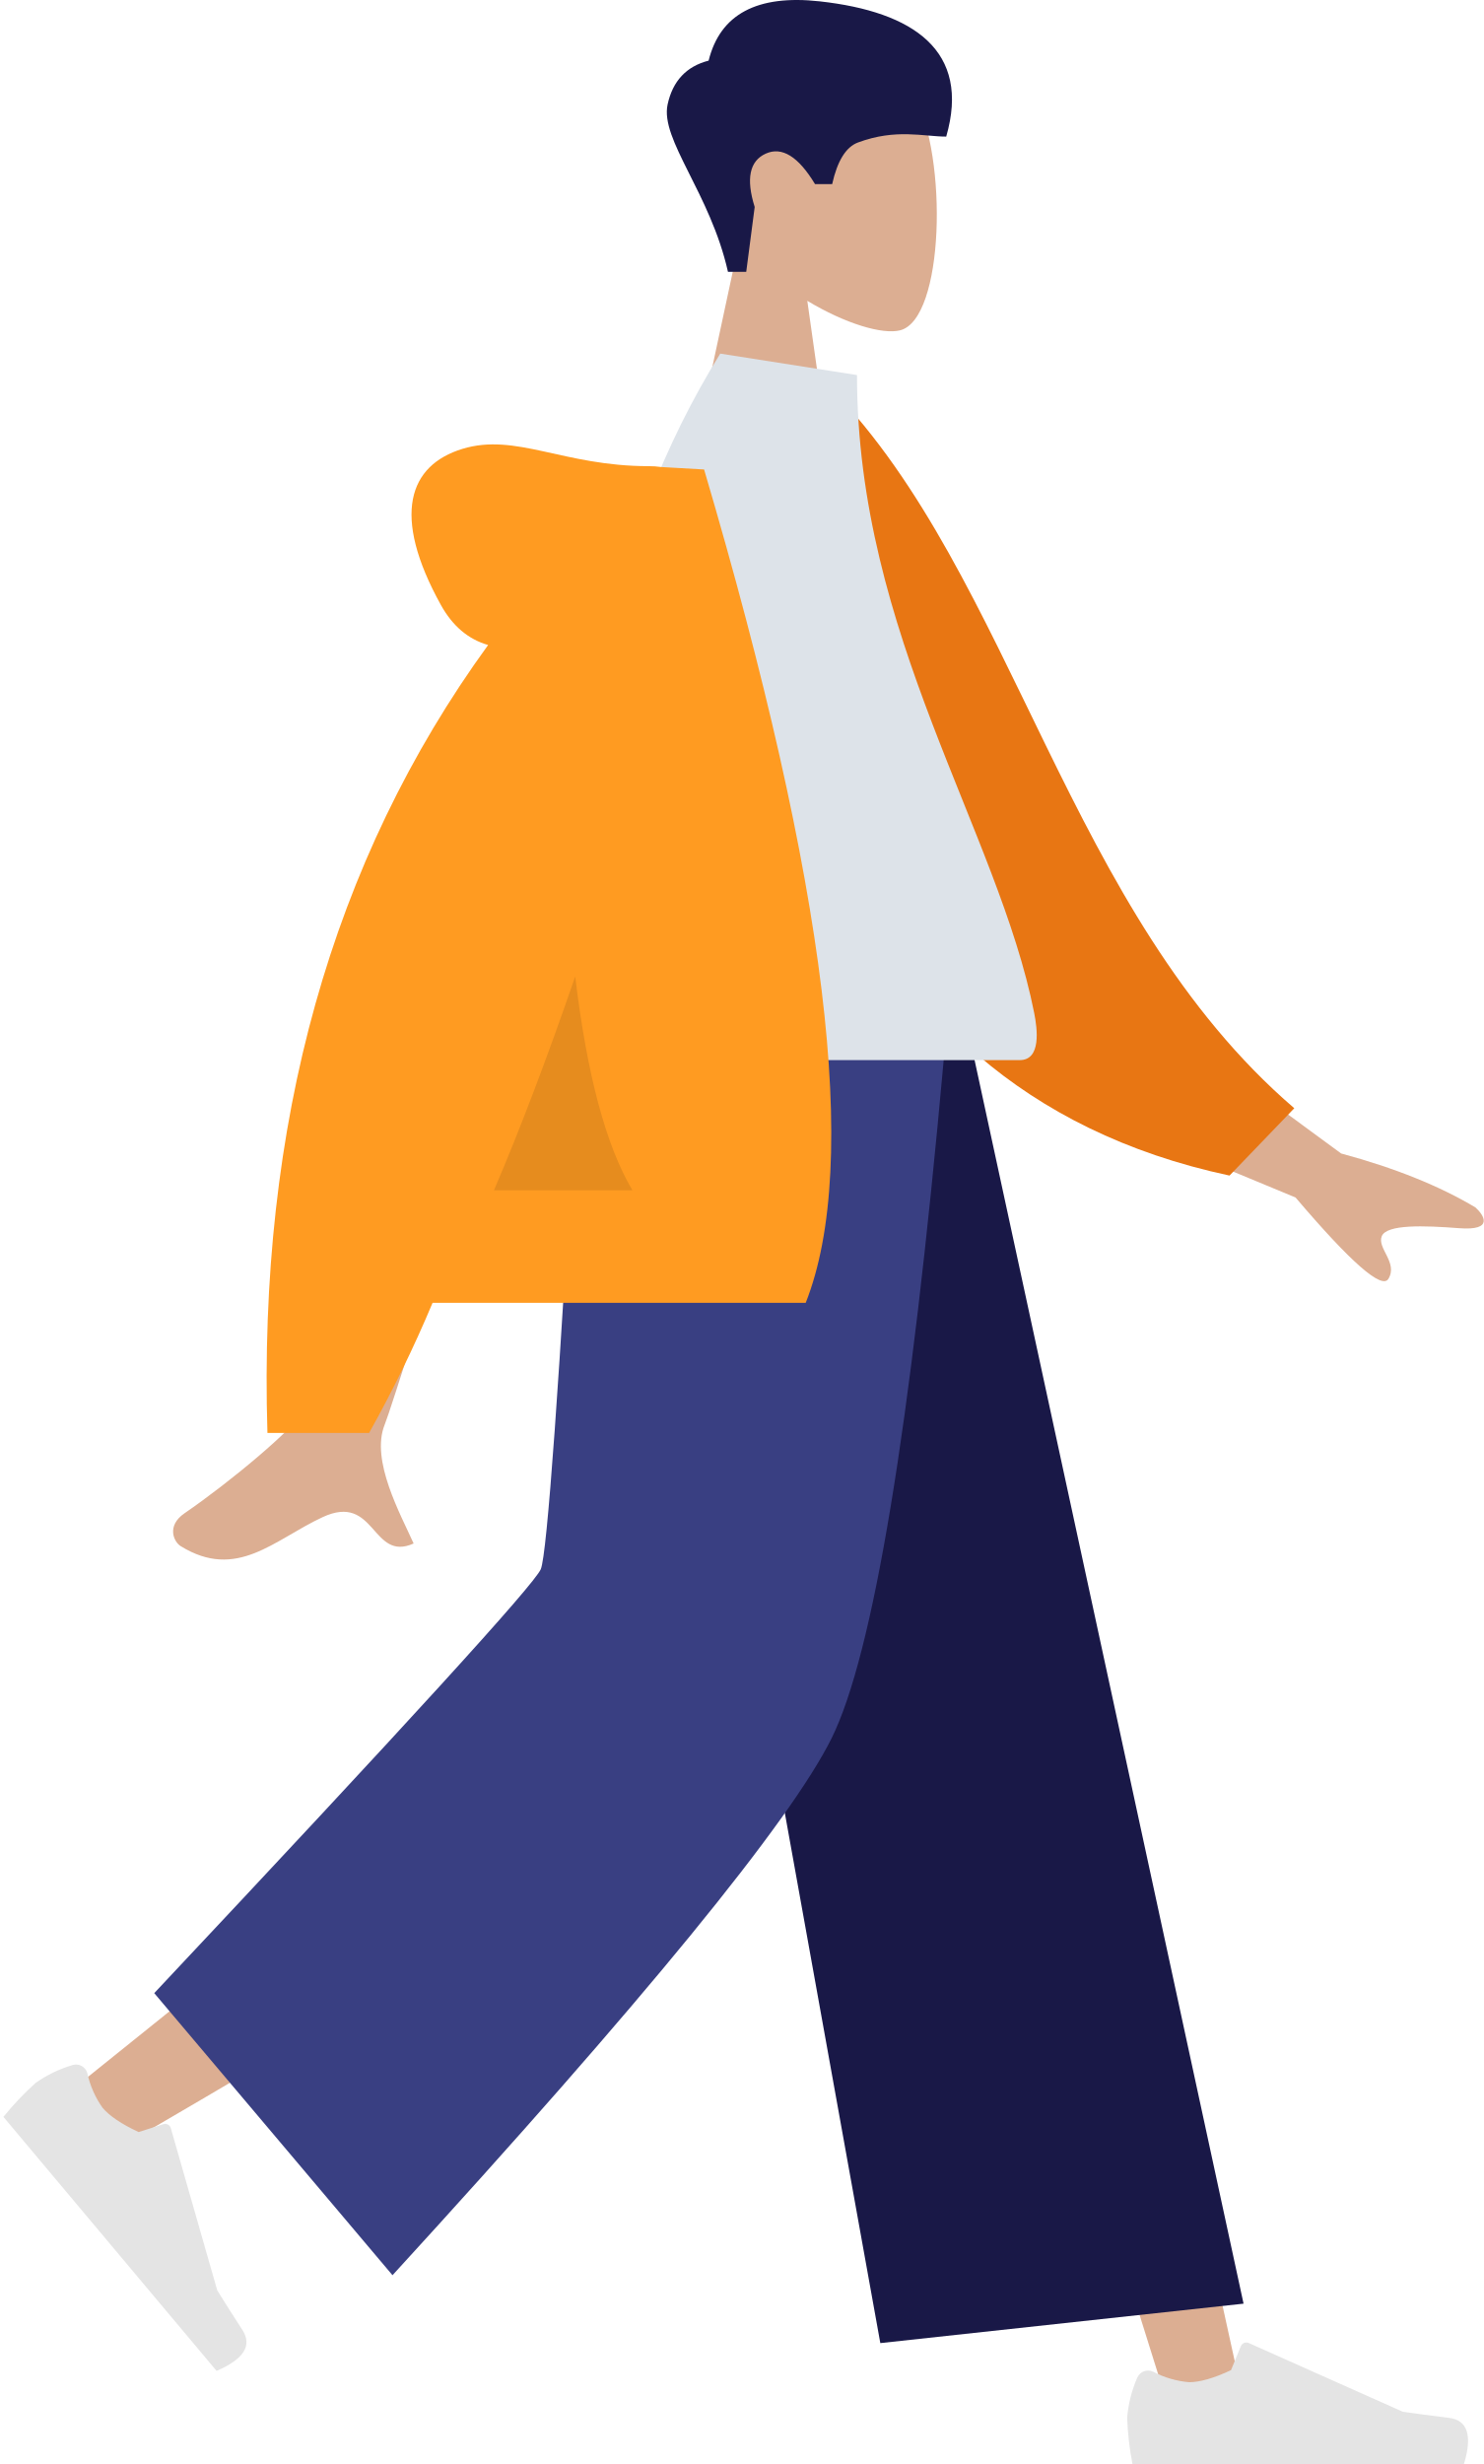
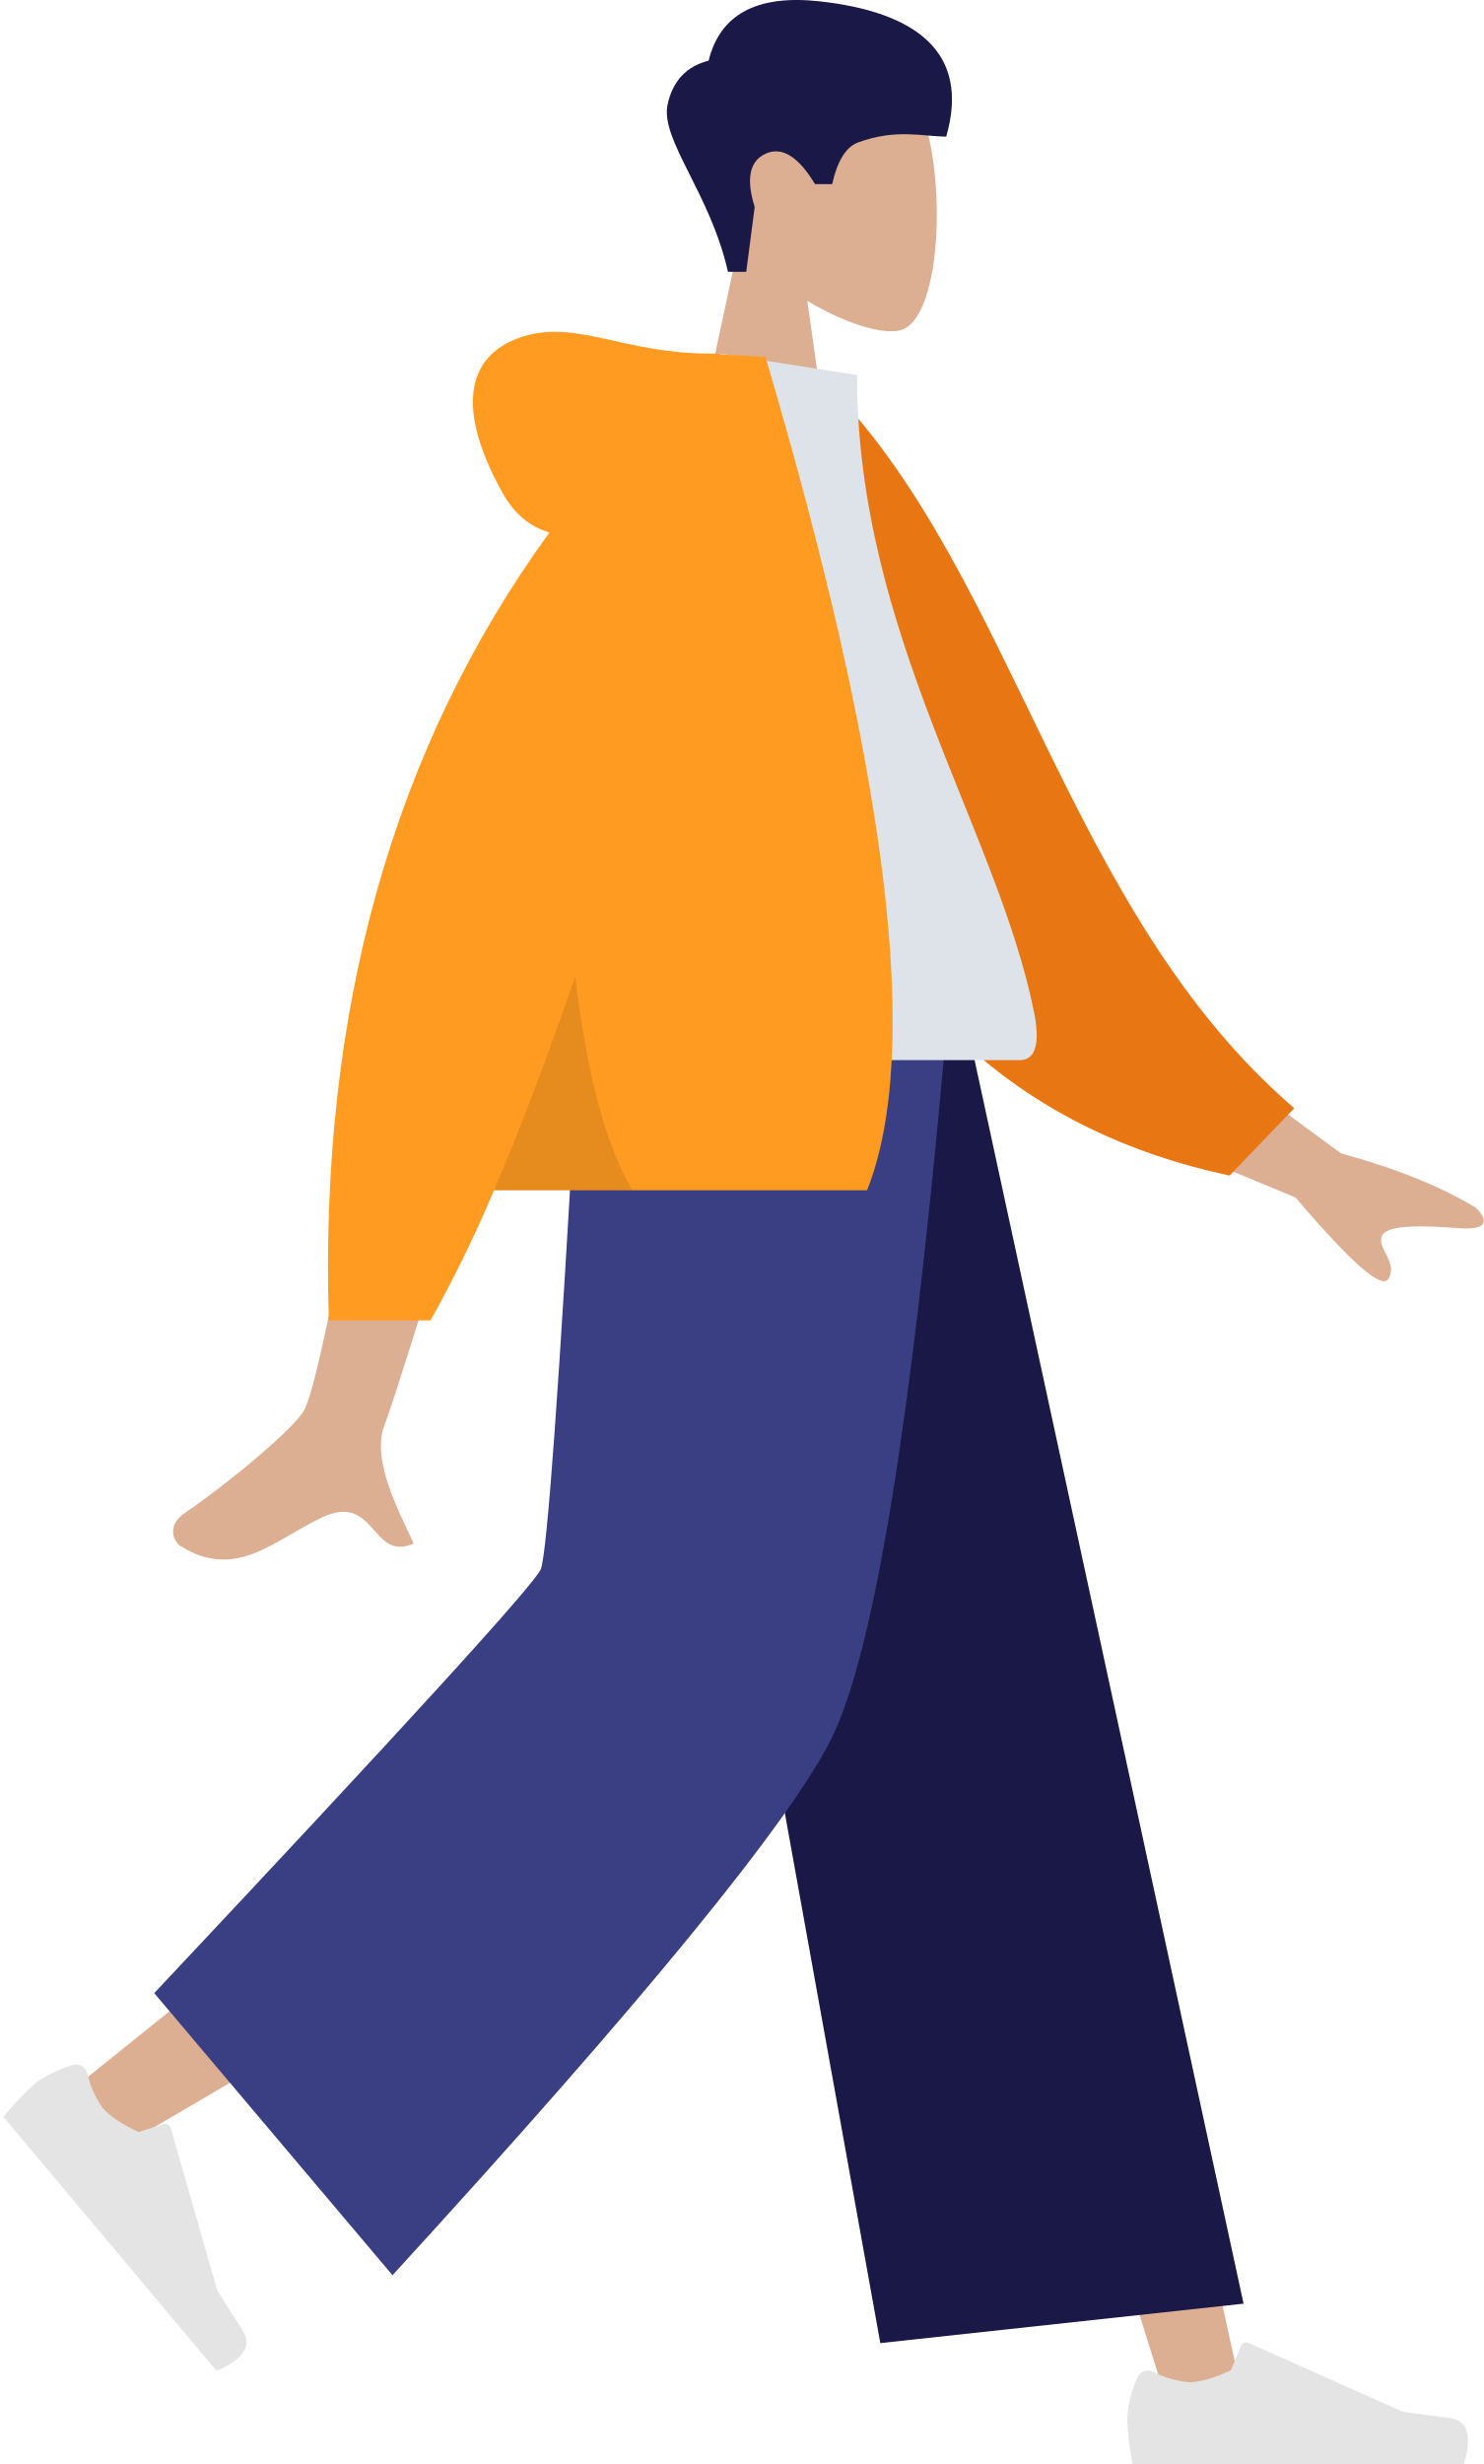
<svg xmlns="http://www.w3.org/2000/svg" width="290.073" height="481.607" viewBox="0 0 290.073 481.607">
  <g id="Character" transform="translate(-124 -1905.408)">
    <g id="Symbols" transform="translate(124 2112.403)">
      <g id="Bottom_Standing_Baggy-Pants" data-name="Bottom/Standing/Baggy-Pants" transform="translate(0)">
        <path id="Leg" d="M134,0l56.4,142.737L228.22,263.409h14.936L185.331,0Z" transform="translate(0.184)" fill="#dcae92" fill-rule="evenodd" />
        <path id="Leg-2" data-name="Leg" d="M138.04,0c-.6,50.159-9.359,117.689-10.758,120.817q-1.4,3.126-96.606,79.521l10.287,11.009Q153.3,145.847,158.5,137.112c5.2-8.736,22.122-89.126,35.71-137.112Z" transform="translate(-15.212)" fill="#dcae92" fill-rule="evenodd" />
        <g id="Accessories_Shoe_Flat-Sneaker" data-name="Accessories/Shoe/Flat-Sneaker" transform="matrix(0.643, 0.766, -0.766, 0.643, 18.192, 190.703)">
          <path id="shoe" d="M1.928,6.974A24.671,24.671,0,0,0,0,14.677a57.653,57.653,0,0,0,1.036,9.071H65.842q2.526-8.351-2.917-9.017t-9.042-1.2L23.761.1a1.149,1.149,0,0,0-1.517.582l-.013.03L20.3,5.408q-5.038,2.351-8.188,2.351A18.544,18.544,0,0,1,5.038,5.692h0A2.3,2.3,0,0,0,1.991,6.823Q1.957,6.9,1.928,6.974Z" transform="translate(0 0)" fill="#e4e4e4" fill-rule="evenodd" />
        </g>
        <g id="Accessories_Shoe_Flat-Sneaker-2" data-name="Accessories/Shoe/Flat-Sneaker" transform="translate(220.359 250.864)">
          <path id="shoe-2" data-name="shoe" d="M2.928,26.306A24.671,24.671,0,0,0,1,34.009,57.653,57.653,0,0,0,2.036,43.08H66.842q2.526-8.351-2.917-9.017t-9.042-1.2L24.761,19.432a1.149,1.149,0,0,0-1.517.582l-.013.03L21.3,24.74q-5.038,2.351-8.188,2.351a18.544,18.544,0,0,1-7.069-2.067h0a2.3,2.3,0,0,0-3.047,1.131Q2.957,26.23,2.928,26.306Z" transform="translate(-1 -19.332)" fill="#e4e4e4" fill-rule="evenodd" />
        </g>
        <path id="Pant" d="M172.864,250.981l71.013-7.708L191.248,0h-63.6Z" transform="translate(-0.763 0)" fill="#191847" fill-rule="evenodd" />
        <path id="Pant-2" data-name="Pant" d="M43.46,182.577l46.581,55.136q73.594-80.377,85.811-104.893T197.816,0H126.209q-5.324,95.282-7.178,99.716T43.46,182.577Z" transform="translate(-13.307)" fill="#393f82" fill-rule="evenodd" />
      </g>
    </g>
    <g id="Symbols-2" data-name="Symbols" transform="translate(254.364 1905.408)">
      <g id="Head_Front_Short-2" data-name="Head/Front/Short-2" transform="translate(0)">
        <g id="Head" transform="translate(4.59 8.032)">
          <path id="Path_26" data-name="Path 26" d="M9.48,39.575C4.193,33.369.615,25.763,1.213,17.241,2.936-7.315,37.118-1.913,43.767,10.481s5.859,43.831-2.734,46.046c-3.427.883-10.728-1.281-18.158-5.759l4.664,33H0Z" transform="translate(0 0)" fill="#dcae92" fill-rule="evenodd" />
        </g>
        <path id="Hair" d="M61.954,77.135C58.5,61.758,48.651,51.276,50.155,44.4q1.5-6.873,8.016-8.548Q61.539,22.23,79.9,24.264C98.255,26.3,109.459,33.923,104.621,50.7c-4.448,0-9.817-1.609-17.242,1.147q-3.534,1.312-5.055,8.135H78.968q-4.885-8.1-9.633-5.951T67.176,64.457L65.524,77.135Z" transform="translate(-50 -24)" fill="#191847" fill-rule="evenodd" />
      </g>
    </g>
    <g id="Symbols-3" data-name="Symbols" transform="translate(157.839 1970.268)">
      <g id="Body_Hoodie" data-name="Body/Hoodie" transform="translate(0 0)">
        <path id="Skin" d="M223.878,92.212l38.639,28.373q15.721,4.243,26.268,10.555c1.661,1.513,3.668,4.578-3.221,4.048s-14.157-.778-15.108,1.572,3.218,5.159,1.3,8.329q-1.922,3.171-18.154-15.9l-38.262-15.867Zm-148.355.979,25.314.1q-23.445,75.685-25.314,80.316c-2.8,6.946,3.129,17.525,5.665,23.21-8.261,3.7-7.381-9.993-17.8-5.146-9.512,4.426-16.748,12.444-27.738,5.663-1.351-.833-2.832-3.972.746-6.425C45.306,184.8,58.15,174.1,59.885,170.58Q63.435,163.379,75.524,93.191Z" transform="translate(-34.163 40.011)" fill="#dcae92" fill-rule="evenodd" />
        <path id="Coat-Back" d="M0,2.7,10.278,0c41.642,30.057,63.165,92.917,113.6,122.8L113.693,137.96C30.473,134.969,3.211,58.383,0,2.7Z" transform="translate(118.52 9.308) rotate(10)" fill="#e87613" fill-rule="evenodd" />
        <path id="Shirt" d="M90,138.091h92.68c4.236,0,3.438-6.115,2.825-9.2-7.064-35.613-34.646-74-34.646-124.7L124.125,0C102.013,35.563,94.367,79.347,90,138.091Z" transform="translate(-17.157 4.256)" fill="#dde3e9" fill-rule="evenodd" />
-         <path id="Coat-Front" d="M98.169,35.7q-5.824-1.674-9.224-7.809C79.174,10.259,82.7.552,93.145-2.639S112.9.742,129.537.742a16.758,16.758,0,0,1,2.487.17l8.369.478q36.016,122.066,19.866,162.881H87.312A248.791,248.791,0,0,1,74.9,189.709H55.028Q52.222,98.982,98.169,35.7Z" transform="translate(-36.582 25.513)" fill="#ff9b21" fill-rule="evenodd" />
+         <path id="Coat-Front" d="M98.169,35.7q-5.824-1.674-9.224-7.809C79.174,10.259,82.7.552,93.145-2.639S112.9.742,129.537.742a16.758,16.758,0,0,1,2.487.17l8.369.478q36.016,122.066,19.866,162.881H87.312A248.791,248.791,0,0,1,74.9,189.709H55.028Q52.222,98.982,98.169,35.7Z" transform="translate(-24.582 3.513)" fill="#ff9b21" fill-rule="evenodd" />
        <path id="Shade" d="M97.536,100.5q3.441,28.792,11.186,41.793H81.652Q89.214,124.657,97.536,100.5Z" transform="translate(-18.921 25.493)" fill="rgba(0,0,0,0.1)" fill-rule="evenodd" />
      </g>
    </g>
  </g>
</svg>
